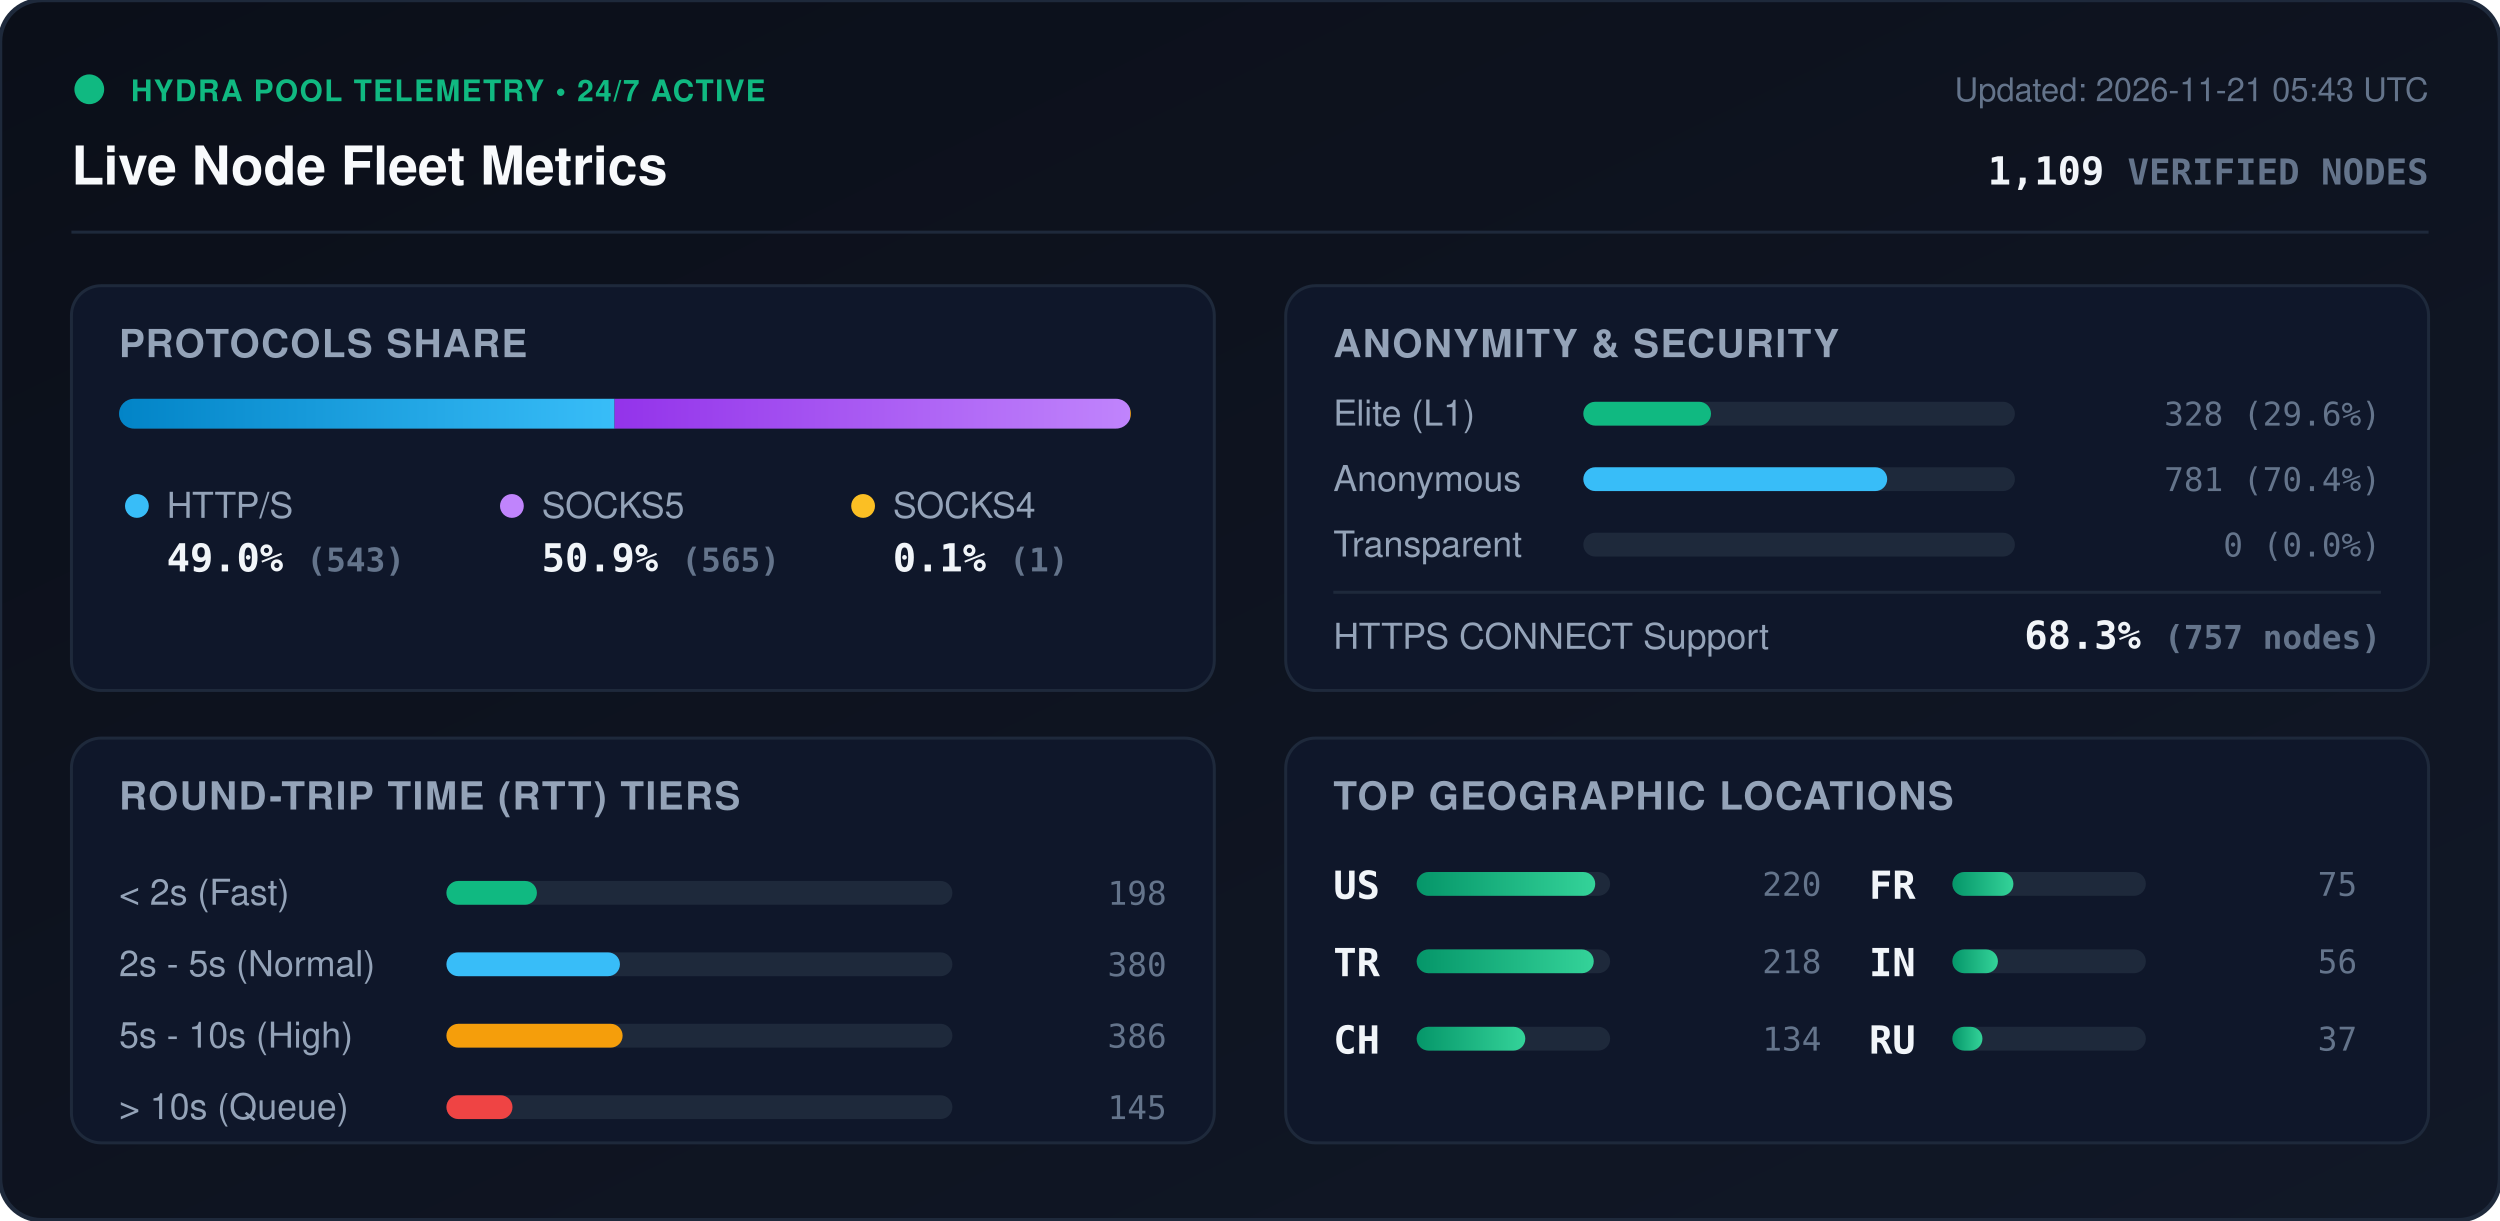
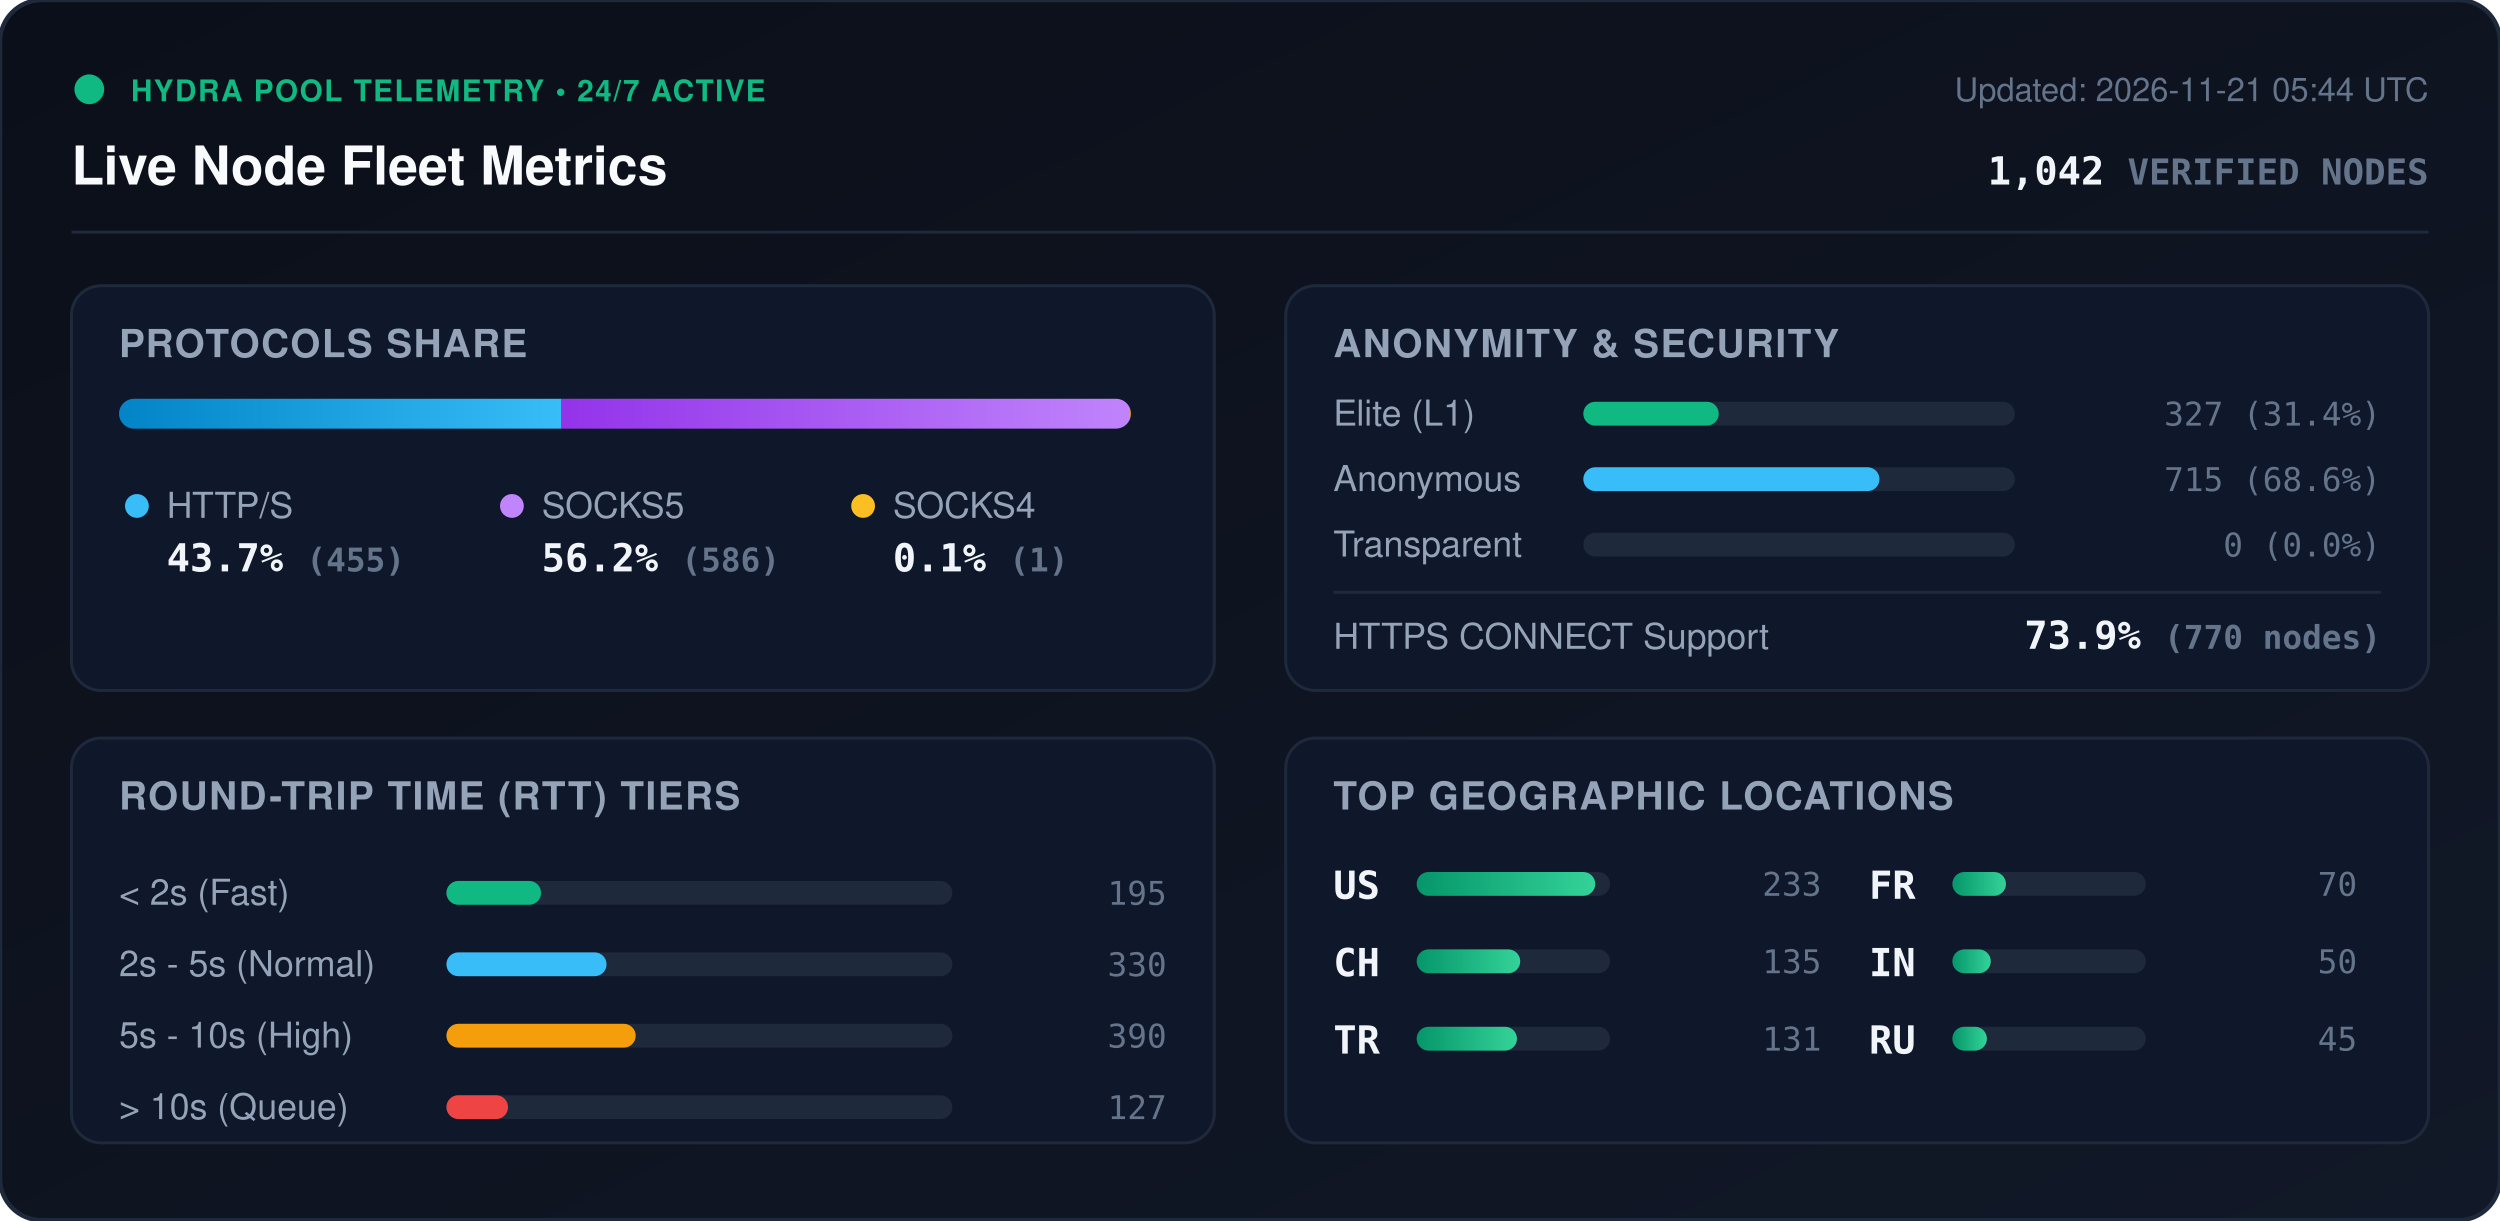
<svg xmlns="http://www.w3.org/2000/svg" viewBox="0 0 840 410" width="840" height="410" style="max-width: 100%; height: auto;">
  <defs>
    <linearGradient id="bg" x1="0%" y1="0%" x2="100%" y2="100%">
      <stop offset="0%" stop-color="#0b0f19" />
      <stop offset="100%" stop-color="#111827" />
    </linearGradient>
    <linearGradient id="bar-http" x1="0%" y1="0%" x2="100%" y2="0%">
      <stop offset="0%" stop-color="#0284c7" />
      <stop offset="100%" stop-color="#38bdf8" />
    </linearGradient>
    <linearGradient id="bar-socks5" x1="0%" y1="0%" x2="100%" y2="0%">
      <stop offset="0%" stop-color="#9333ea" />
      <stop offset="100%" stop-color="#c084fc" />
    </linearGradient>
    <linearGradient id="bar-socks4" x1="0%" y1="0%" x2="100%" y2="0%">
      <stop offset="0%" stop-color="#d97706" />
      <stop offset="100%" stop-color="#fbbf24" />
    </linearGradient>
    <linearGradient id="bar-green" x1="0%" y1="0%" x2="100%" y2="0%">
      <stop offset="0%" stop-color="#059669" />
      <stop offset="100%" stop-color="#34d399" />
    </linearGradient>
    <clipPath id="prog-track-clip">
      <rect width="340.0" height="10" rx="5" />
    </clipPath>
    <style>
      .title { font: 700 18px -apple-system, BlinkMacSystemFont, 'Segoe UI', Helvetica, Arial, sans-serif; fill: #f8fafc; }
      .sub { font: 500 11px -apple-system, BlinkMacSystemFont, 'Segoe UI', Helvetica, Arial, sans-serif; fill: #64748b; }
      .section-hdr { font: 600 13px -apple-system, BlinkMacSystemFont, 'Segoe UI', Helvetica, Arial, sans-serif; fill: #94a3b8; letter-spacing: 0.5px; }
      .metric-val { font: 700 13px -apple-system, BlinkMacSystemFont, 'Segoe UI', Helvetica, Arial, sans-serif; fill: #f1f5f9; }
      .metric-lbl { font: 500 12px -apple-system, BlinkMacSystemFont, 'Segoe UI', Helvetica, Arial, sans-serif; fill: #94a3b8; }
      .badge-txt { font: 700 10px -apple-system, BlinkMacSystemFont, 'Segoe UI', Helvetica, Arial, sans-serif; fill: #10b981; letter-spacing: 0.5px; }
      .mono { font-family: ui-monospace, SFMono-Regular, Menlo, Monaco, Consolas, monospace; }
      .pulse { animation: beacon 2s infinite ease-in-out; }
      @keyframes beacon { 0%, 100% { opacity: 1; } 50% { opacity: 0.35; } }
    </style>
  </defs>
  <rect width="840" height="410" rx="14" fill="url(#bg)" stroke="#1e293b" stroke-width="1.5" />
  <g transform="translate(24, 24)">
    <circle cx="6" cy="6" r="5" fill="#10b981" class="pulse" />
    <text x="20" y="10" class="badge-txt">HYDRA POOL TELEMETRY • 24/7 ACTIVE</text>
    <text x="0" y="38" class="title">Live Node Fleet Metrics</text>
-     <text x="792" y="10" text-anchor="end" class="sub">Updated: 2026-11-21 05:43 UTC</text>
-     <text x="792" y="38" text-anchor="end" class="metric-val mono" fill="#38bdf8">1,109 <tspan font-size="12" fill="#64748b">VERIFIED NODES</tspan>
+     <text x="792" y="10" text-anchor="end" class="sub">Updated: 2026-11-21 05:44 UTC</text>
+     <text x="792" y="38" text-anchor="end" class="metric-val mono" fill="#38bdf8">1,042 <tspan font-size="12" fill="#64748b">VERIFIED NODES</tspan>
    </text>
  </g>
  <line x1="24" y1="78" x2="816" y2="78" stroke="#1e293b" stroke-width="1" />
  <g transform="translate(24, 96)">
    <rect width="384" height="136" rx="10" fill="#0f172a" stroke="#1e293b" />
    <text x="16" y="24" class="section-hdr">PROTOCOLS SHARE</text>
    <g transform="translate(16, 38)">
      <rect width="340.0" height="10" rx="5" fill="#1e293b" />
      <g clip-path="url(#prog-track-clip)">
-         <rect x="0" width="166.5" height="10" fill="url(#bar-http)" />
-         <rect x="166.5" width="173.2" height="10" fill="url(#bar-socks5)" />
+         <rect x="0" width="148.5" height="10" fill="url(#bar-http)" />
+         <rect x="148.5" width="191.2" height="10" fill="url(#bar-socks5)" />
        <rect x="339.7" width="0.3" height="10" fill="url(#bar-socks4)" />
      </g>
    </g>
    <g transform="translate(16, 68)">
      <circle cx="6" cy="6" r="4" fill="#38bdf8" />
      <text x="16" y="10" class="metric-lbl">HTTP/S</text>
-       <text x="16" y="28" class="metric-val mono">49.0% <tspan font-size="11" fill="#64748b">(543)</tspan>
+       <text x="16" y="28" class="metric-val mono">43.7% <tspan font-size="11" fill="#64748b">(455)</tspan>
      </text>
      <circle cx="132" cy="6" r="4" fill="#c084fc" />
      <text x="142" y="10" class="metric-lbl">SOCKS5</text>
-       <text x="142" y="28" class="metric-val mono">50.9% <tspan font-size="11" fill="#64748b">(565)</tspan>
+       <text x="142" y="28" class="metric-val mono">56.2% <tspan font-size="11" fill="#64748b">(586)</tspan>
      </text>
      <circle cx="250" cy="6" r="4" fill="#fbbf24" />
      <text x="260" y="10" class="metric-lbl">SOCKS4</text>
      <text x="260" y="28" class="metric-val mono">0.1% <tspan font-size="11" fill="#64748b">(1)</tspan>
      </text>
    </g>
  </g>
  <g transform="translate(432, 96)">
    <rect width="384" height="136" rx="10" fill="#0f172a" stroke="#1e293b" />
    <text x="16" y="24" class="section-hdr">ANONYMITY &amp; SECURITY</text>
    <text x="16" y="47" class="metric-lbl">Elite (L1)</text>
    <rect x="100" y="39" width="145.0" height="8" rx="4" fill="#1e293b" />
-     <rect x="100" y="39" width="42.9" height="8" rx="4" fill="#10b981" />
-     <text x="368" y="47" text-anchor="end" class="mono sub" fill="#e2e8f0">328 (29.6%)</text>
+     <rect x="100" y="39" width="45.5" height="8" rx="4" fill="#10b981" />
+     <text x="368" y="47" text-anchor="end" class="mono sub" fill="#e2e8f0">327 (31.4%)</text>
    <text x="16" y="69" class="metric-lbl">Anonymous</text>
    <rect x="100" y="61" width="145.0" height="8" rx="4" fill="#1e293b" />
-     <rect x="100" y="61" width="102.1" height="8" rx="4" fill="#38bdf8" />
-     <text x="368" y="69" text-anchor="end" class="mono sub" fill="#e2e8f0">781 (70.4%)</text>
+     <rect x="100" y="61" width="99.5" height="8" rx="4" fill="#38bdf8" />
+     <text x="368" y="69" text-anchor="end" class="mono sub" fill="#e2e8f0">715 (68.6%)</text>
    <text x="16" y="91" class="metric-lbl">Transparent</text>
    <rect x="100" y="83" width="145.0" height="8" rx="4" fill="#1e293b" />
    <rect x="100" y="83" width="0.0" height="8" rx="4" fill="#f59e0b" />
    <text x="368" y="91" text-anchor="end" class="mono sub" fill="#e2e8f0">0 (0.0%)</text>
    <line x1="16" y1="103" x2="368" y2="103" stroke="#1e293b" stroke-width="1" />
    <text x="16" y="122" class="metric-lbl">HTTPS CONNECT Support</text>
-     <text x="368" y="122" text-anchor="end" class="metric-val mono" fill="#34d399">68.3% <tspan font-size="11" fill="#64748b">(757 nodes)</tspan>
+     <text x="368" y="122" text-anchor="end" class="metric-val mono" fill="#34d399">73.9% <tspan font-size="11" fill="#64748b">(770 nodes)</tspan>
    </text>
  </g>
  <g transform="translate(24, 248)">
    <rect width="384" height="136" rx="10" fill="#0f172a" stroke="#1e293b" />
    <text x="16" y="24" class="section-hdr">ROUND-TRIP TIME (RTT) TIERS</text>
    <g transform="translate(16, 42)">
      <text x="0" y="14" class="metric-lbl">&lt; 2s (Fast)</text>
      <rect x="110" y="6" width="170" height="8" rx="4" fill="#1e293b" />
-       <rect x="110" y="6" width="30.4" height="8" rx="4" fill="#10b981" />
-       <text x="352" y="14" text-anchor="end" class="mono sub">198</text>
+       <rect x="110" y="6" width="31.8" height="8" rx="4" fill="#10b981" />
+       <text x="352" y="14" text-anchor="end" class="mono sub">195</text>
      <text x="0" y="38" class="metric-lbl">2s - 5s (Normal)</text>
      <rect x="110" y="30" width="170" height="8" rx="4" fill="#1e293b" />
-       <rect x="110" y="30" width="58.3" height="8" rx="4" fill="#38bdf8" />
-       <text x="352" y="38" text-anchor="end" class="mono sub">380</text>
+       <rect x="110" y="30" width="53.8" height="8" rx="4" fill="#38bdf8" />
+       <text x="352" y="38" text-anchor="end" class="mono sub">330</text>
      <text x="0" y="62" class="metric-lbl">5s - 10s (High)</text>
      <rect x="110" y="54" width="170" height="8" rx="4" fill="#1e293b" />
-       <rect x="110" y="54" width="59.2" height="8" rx="4" fill="#f59e0b" />
-       <text x="352" y="62" text-anchor="end" class="mono sub">386</text>
+       <rect x="110" y="54" width="63.6" height="8" rx="4" fill="#f59e0b" />
+       <text x="352" y="62" text-anchor="end" class="mono sub">390</text>
      <text x="0" y="86" class="metric-lbl">&gt; 10s (Queue)</text>
      <rect x="110" y="78" width="170" height="8" rx="4" fill="#1e293b" />
-       <rect x="110" y="78" width="22.2" height="8" rx="4" fill="#ef4444" />
-       <text x="352" y="86" text-anchor="end" class="mono sub">145</text>
+       <rect x="110" y="78" width="20.7" height="8" rx="4" fill="#ef4444" />
+       <text x="352" y="86" text-anchor="end" class="mono sub">127</text>
    </g>
  </g>
  <g transform="translate(432, 248)">
    <rect width="384" height="136" rx="10" fill="#0f172a" stroke="#1e293b" />
    <text x="16" y="24" class="section-hdr">TOP GEOGRAPHIC LOCATIONS</text>
    <g transform="translate(16, 42)">
      <g transform="translate(0, 0)">
        <text x="0" y="12" class="mono metric-val" font-size="12">US</text>
        <rect x="28" y="3" width="65" height="8" rx="4" fill="#1e293b" />
        <rect x="28" y="3" width="60.0" height="8" rx="4" fill="url(#bar-green)" />
-         <text x="164" y="11" text-anchor="end" class="mono sub">220</text>
+         <text x="164" y="11" text-anchor="end" class="mono sub">233</text>
      </g>
      <g transform="translate(0, 26)">
+         <text x="0" y="12" class="mono metric-val" font-size="12">CH</text>
+         <rect x="28" y="3" width="65" height="8" rx="4" fill="#1e293b" />
+         <rect x="28" y="3" width="34.8" height="8" rx="4" fill="url(#bar-green)" />
+         <text x="164" y="11" text-anchor="end" class="mono sub">135</text>
+       </g>
+       <g transform="translate(0, 52)">
        <text x="0" y="12" class="mono metric-val" font-size="12">TR</text>
        <rect x="28" y="3" width="65" height="8" rx="4" fill="#1e293b" />
-         <rect x="28" y="3" width="59.5" height="8" rx="4" fill="url(#bar-green)" />
-         <text x="164" y="11" text-anchor="end" class="mono sub">218</text>
-       </g>
-       <g transform="translate(0, 52)">
-         <text x="0" y="12" class="mono metric-val" font-size="12">CH</text>
-         <rect x="28" y="3" width="65" height="8" rx="4" fill="#1e293b" />
-         <rect x="28" y="3" width="36.5" height="8" rx="4" fill="url(#bar-green)" />
-         <text x="164" y="11" text-anchor="end" class="mono sub">134</text>
+         <rect x="28" y="3" width="33.7" height="8" rx="4" fill="url(#bar-green)" />
+         <text x="164" y="11" text-anchor="end" class="mono sub">131</text>
      </g>
      <g transform="translate(180, 0)">
        <text x="0" y="12" class="mono metric-val" font-size="12">FR</text>
        <rect x="28" y="3" width="65" height="8" rx="4" fill="#1e293b" />
-         <rect x="28" y="3" width="20.5" height="8" rx="4" fill="url(#bar-green)" />
-         <text x="164" y="11" text-anchor="end" class="mono sub">75</text>
+         <rect x="28" y="3" width="18.0" height="8" rx="4" fill="url(#bar-green)" />
+         <text x="164" y="11" text-anchor="end" class="mono sub">70</text>
      </g>
      <g transform="translate(180, 26)">
        <text x="0" y="12" class="mono metric-val" font-size="12">IN</text>
        <rect x="28" y="3" width="65" height="8" rx="4" fill="#1e293b" />
-         <rect x="28" y="3" width="15.3" height="8" rx="4" fill="url(#bar-green)" />
-         <text x="164" y="11" text-anchor="end" class="mono sub">56</text>
+         <rect x="28" y="3" width="12.9" height="8" rx="4" fill="url(#bar-green)" />
+         <text x="164" y="11" text-anchor="end" class="mono sub">50</text>
      </g>
      <g transform="translate(180, 52)">
        <text x="0" y="12" class="mono metric-val" font-size="12">RU</text>
        <rect x="28" y="3" width="65" height="8" rx="4" fill="#1e293b" />
-         <rect x="28" y="3" width="10.1" height="8" rx="4" fill="url(#bar-green)" />
-         <text x="164" y="11" text-anchor="end" class="mono sub">37</text>
+         <rect x="28" y="3" width="11.6" height="8" rx="4" fill="url(#bar-green)" />
+         <text x="164" y="11" text-anchor="end" class="mono sub">45</text>
      </g>
    </g>
  </g>
</svg>
